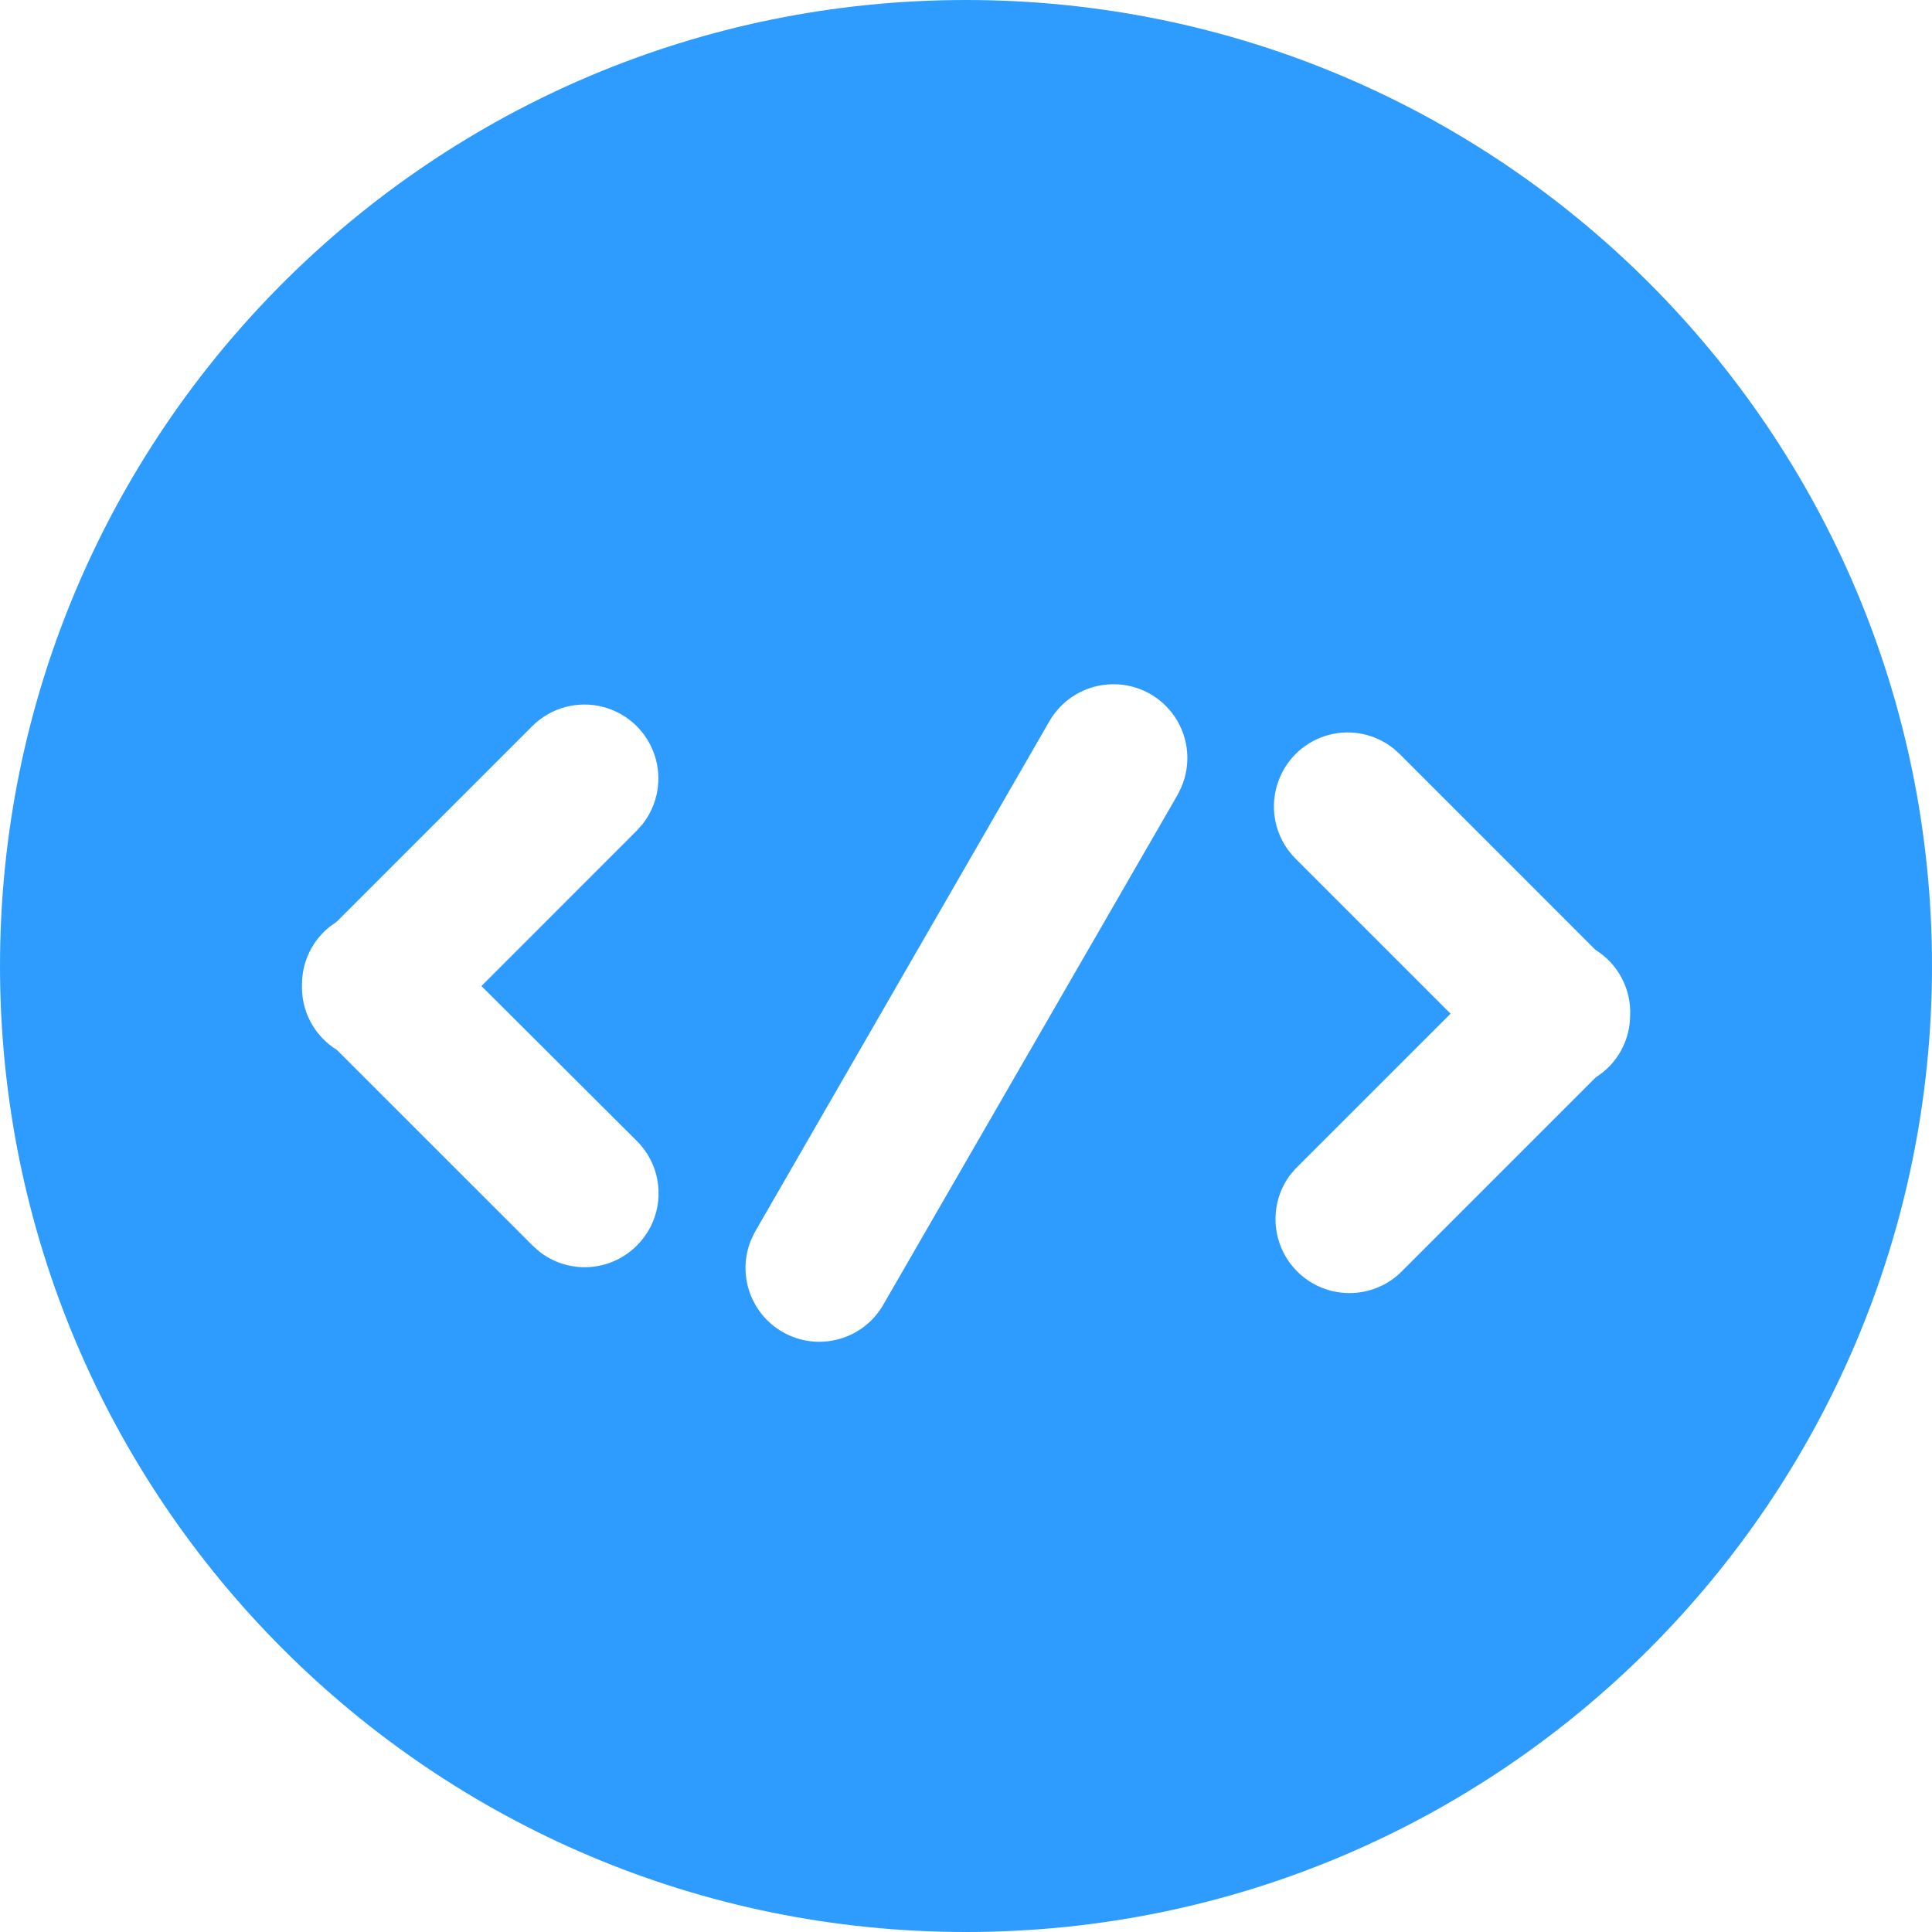
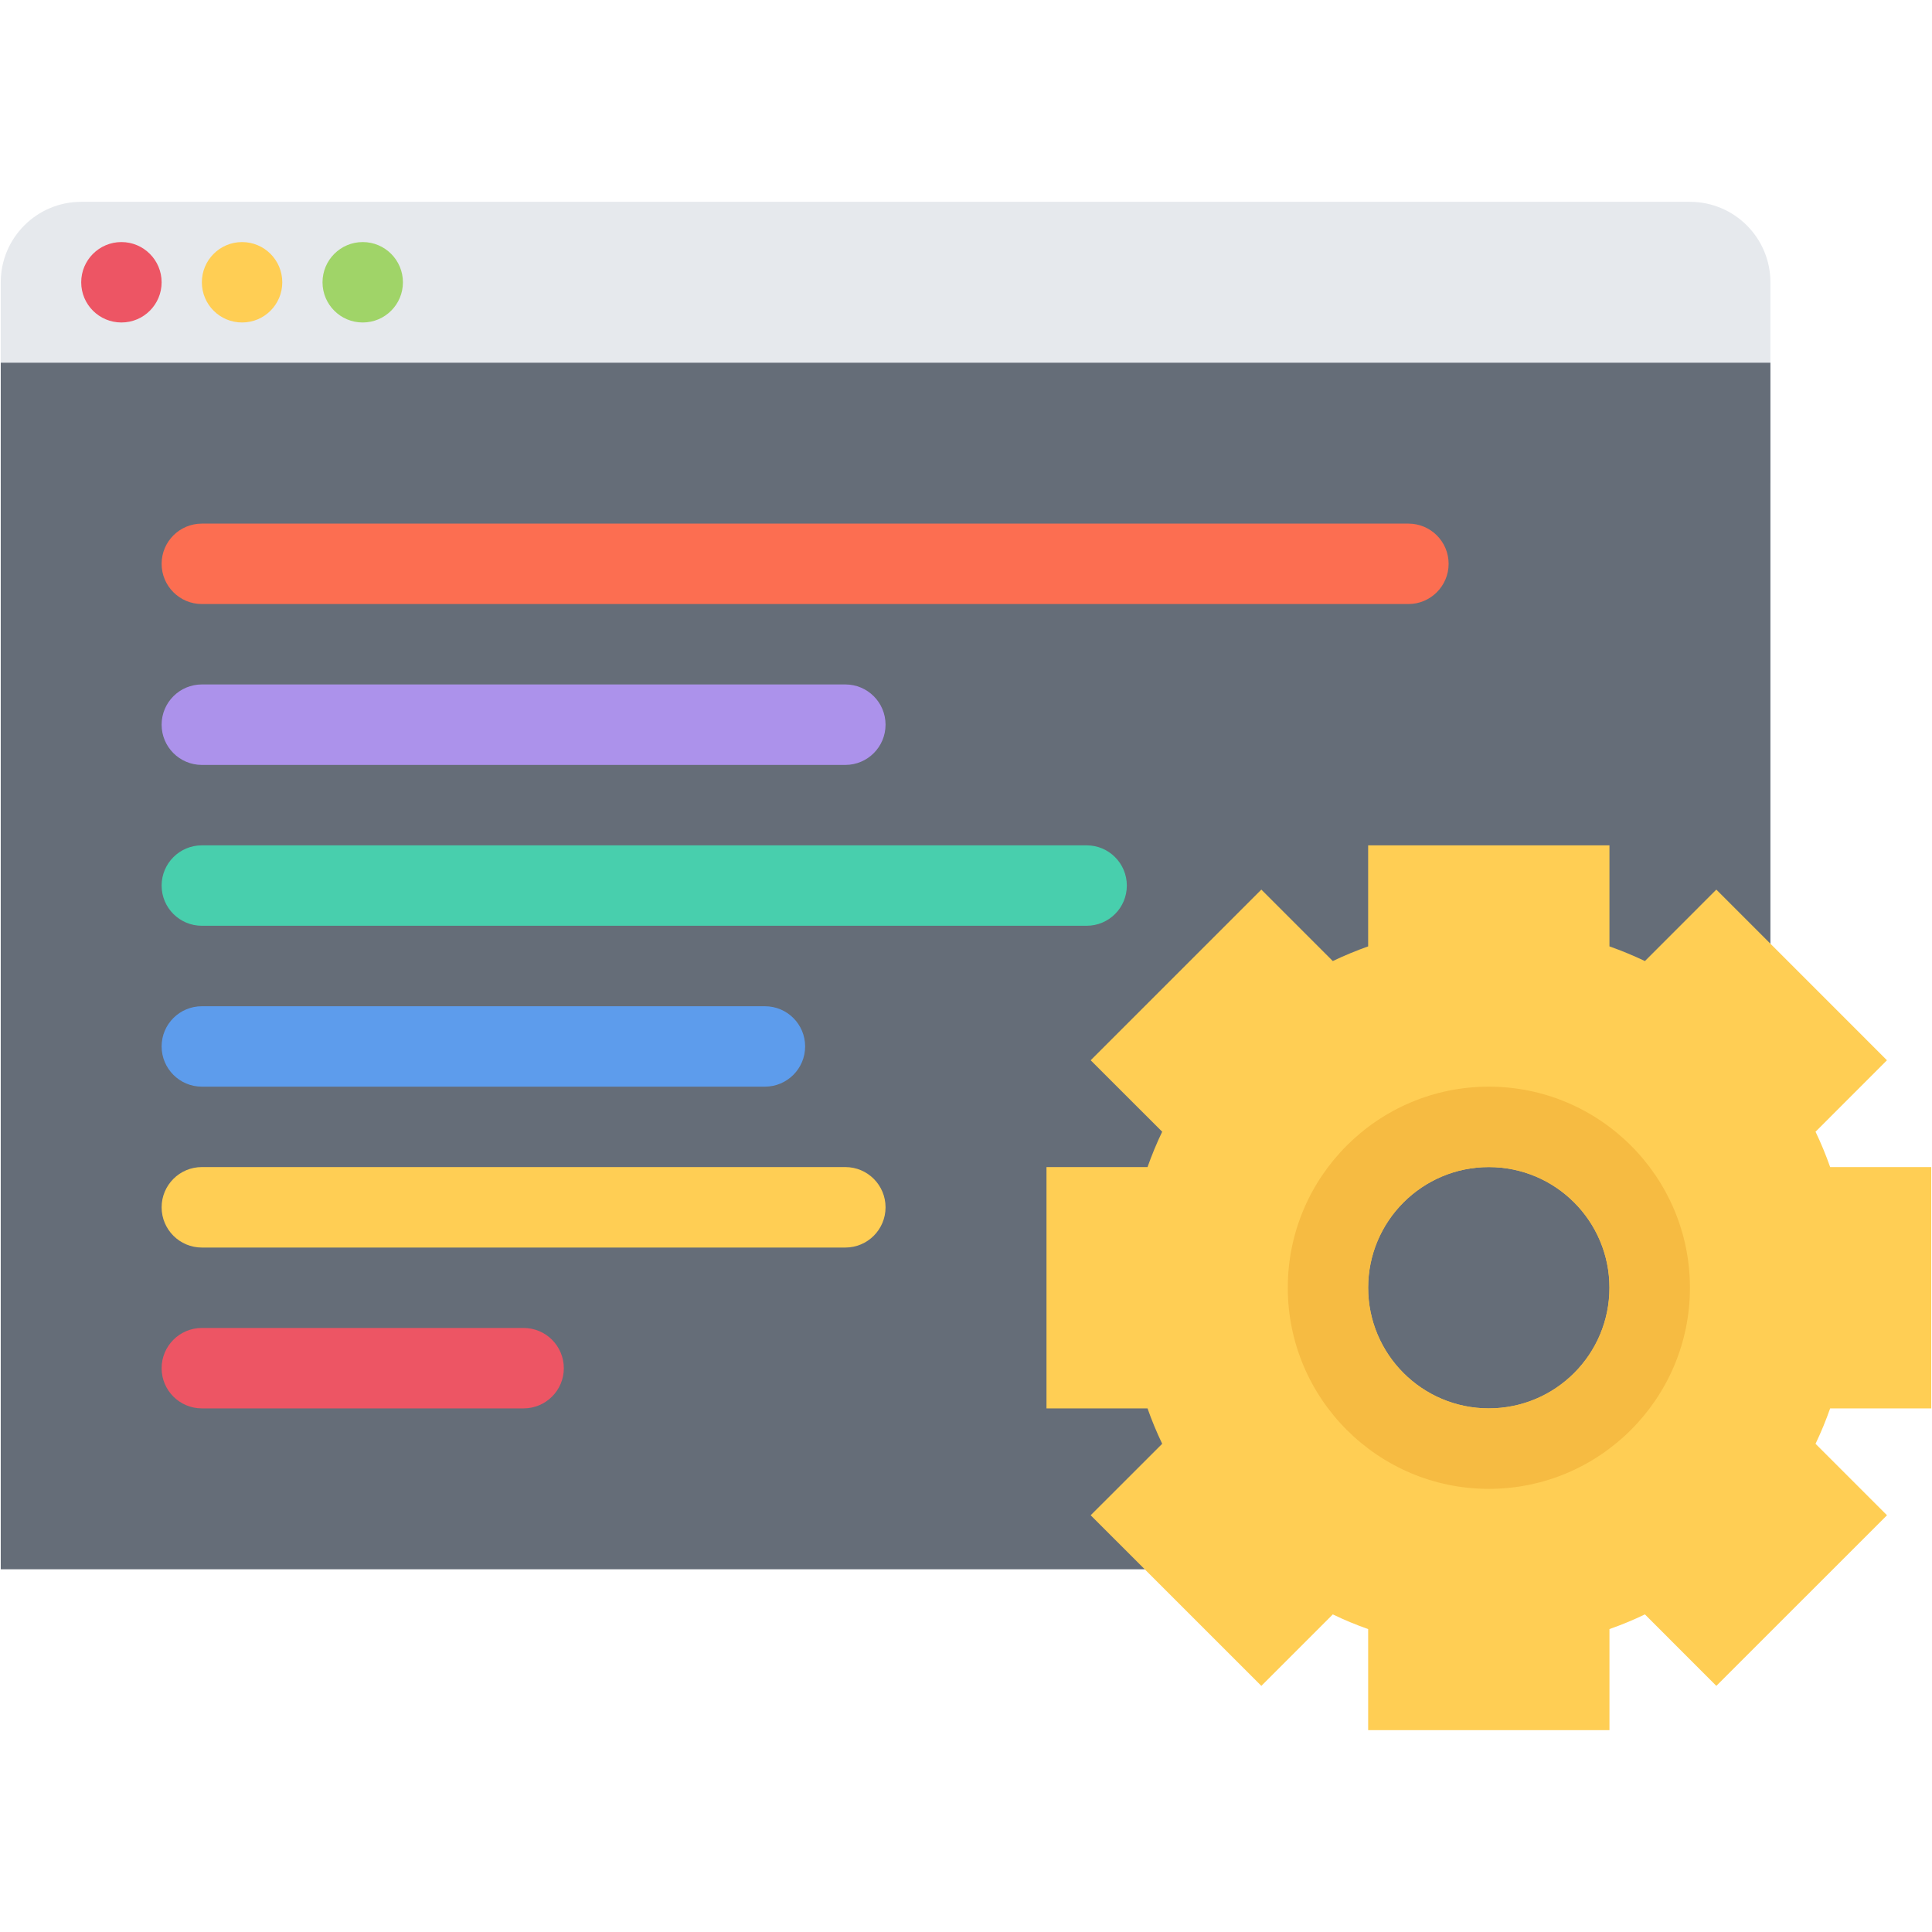
- <svg xmlns="http://www.w3.org/2000/svg" t="1753924137309" class="icon" viewBox="0 0 1024 1024" version="1.1" p-id="6348" width="1024" height="1024">
-   <path d="M512 0c282.784 0 512 229.216 512 512s-229.216 512-512 512S0 794.784 0 512 229.216 0 512 0z m78.144 362.656c-13.952 0-26.88 7.424-33.888 19.52L400 653.184l-1.824 3.776a39.104 39.104 0 0 0 69.536 35.328l156.384-270.912 2.048-4.16a39.104 39.104 0 0 0-35.968-54.56z m148.576 34.176a38.976 38.976 0 0 0-60.512 15.584c-6.08 14.56-2.784 31.36 8.32 42.56l82.304 82.304-82.272 82.24-2.88 3.392a39.2 39.2 0 0 0 58.24 51.968l103.776-103.776 3.584-2.56c9.152-7.264 14.592-18.304 14.72-30.112a38.944 38.944 0 0 0-18.368-34.976l-103.68-103.712z m-418.816-22.08a39.168 39.168 0 0 0-37.824 10.144l-103.68 103.68-3.648 2.592a39.04 39.04 0 0 0-14.688 30.592c-0.544 14.08 6.528 27.36 18.528 34.752l103.616 103.584 3.296 2.976a38.976 38.976 0 0 0 52.096-2.976 39.104 39.104 0 0 0 0-55.296l-82.496-82.24h0.128l82.24-82.272 3.072-3.456a39.168 39.168 0 0 0-20.64-62.08z" fill="#2E9CFF" p-id="6349" />
+ <svg xmlns="http://www.w3.org/2000/svg" t="1754013721536" class="icon" viewBox="0 0 1024 1024" version="1.1" p-id="19476" width="1024" height="1024">
+   <path d="M938.354 256.2V149.626c0-23.544-19.11-42.654-42.652-42.654H43.04C19.494 106.972 0.4 126.082 0.4 149.626V256.2h937.954z" fill="#E6E9ED" p-id="19477" />
+   <path d="M938.354 831.75H0.4V192.25h937.954v446.306z" fill="#656D78" p-id="19478" />
+   <path d="M85.662 149.626c0 11.772-9.542 21.296-21.312 21.296S43.04 161.398 43.04 149.626s9.54-21.328 21.31-21.328 21.312 9.558 21.312 21.328z" fill="#ED5564" p-id="19479" />
+   <path d="M149.612 149.626c0 11.772-9.54 21.296-21.31 21.296-11.774 0-21.312-9.524-21.312-21.296S116.528 128.3 128.3 128.3c11.772 0 21.312 9.556 21.312 21.326z" fill="#FFCE54" p-id="19480" />
+   <path d="M213.56 149.626c0 11.772-9.54 21.296-21.31 21.296S170.94 161.398 170.94 149.626s9.54-21.328 21.31-21.328 21.31 9.558 21.31 21.328z" fill="#A0D468" p-id="19481" />
+   <path d="M746.504 277.528H106.988c-11.772 0-21.326 9.524-21.326 21.294 0 11.772 9.554 21.328 21.326 21.328h639.516c11.74 0 21.294-9.556 21.294-21.328s-9.554-21.294-21.294-21.294z" fill="#FC6E51" p-id="19482" />
+   <path d="M106.988 405.426h341.062c11.772 0 21.31-9.554 21.31-21.328 0-11.772-9.54-21.326-21.31-21.326H106.988c-11.772 0-21.326 9.554-21.326 21.326 0 11.774 9.554 21.328 21.326 21.328z" fill="#AC92EB" p-id="19483" />
+   <path d="M575.952 448.05H106.988c-11.772 0-21.326 9.556-21.326 21.328s9.554 21.296 21.326 21.296h468.962c11.77 0 21.294-9.524 21.294-21.296s-9.524-21.328-21.292-21.328z" fill="#48CFAD" p-id="19484" />
+   <path d="M106.988 575.952h298.424c11.772 0 21.326-9.556 21.326-21.328s-9.554-21.296-21.326-21.296H106.988c-11.772 0-21.326 9.526-21.326 21.296s9.554 21.328 21.326 21.328z" fill="#5D9CEC" p-id="19485" />
+   <path d="M448.05 618.572H106.988c-11.772 0-21.326 9.554-21.326 21.328 0 11.772 9.554 21.326 21.326 21.326h341.062c11.772 0 21.31-9.554 21.31-21.326 0.002-11.774-9.538-21.328-21.31-21.328z" fill="#FFCE54" p-id="19486" />
+   <path d="M277.512 703.85H106.988c-11.772 0-21.326 9.554-21.326 21.328 0 11.772 9.554 21.294 21.326 21.294h170.524c11.772 0 21.326-9.524 21.326-21.294 0-11.774-9.554-21.328-21.326-21.328z" fill="#ED5564" p-id="19487" />
+   <path d="M1023.6 746.472v-127.9h-53.582a186.488 186.488 0 0 0-7.744-18.734l37.846-37.876-90.43-90.46-37.846 37.876a198.36 198.36 0 0 0-18.798-7.776v-53.552h-127.898v53.552a193.608 193.608 0 0 0-18.736 7.776l-37.876-37.876-90.46 90.46 37.91 37.876c-2.938 6.058-5.496 12.334-7.778 18.734h-53.55v127.9h53.55a186.628 186.628 0 0 0 7.778 18.768l-37.91 37.876 90.46 90.428 37.876-37.876a179.148 179.148 0 0 0 18.736 7.774v53.584h127.898v-53.584a182.908 182.908 0 0 0 18.798-7.774l37.846 37.876 90.46-90.428-37.876-37.876a186.884 186.884 0 0 0 7.744-18.768H1023.6z m-234.504 0c-35.286 0-63.95-28.632-63.95-63.95s28.664-63.952 63.95-63.952c35.348 0 63.95 28.634 63.95 63.952s-28.602 63.95-63.95 63.95z" fill="#FFCE54" p-id="19488" />
+   <path d="M789.096 575.952c-58.766 0-106.542 47.804-106.542 106.572 0 58.766 47.778 106.604 106.542 106.604 58.796 0 106.606-47.838 106.606-106.604 0-58.768-47.81-106.572-106.606-106.572z m0 170.52c-35.286 0-63.95-28.632-63.95-63.95s28.664-63.952 63.95-63.952c35.348 0 63.95 28.634 63.95 63.952s-28.602 63.95-63.95 63.95z" fill="#F6BB42" p-id="19489" />
</svg>
